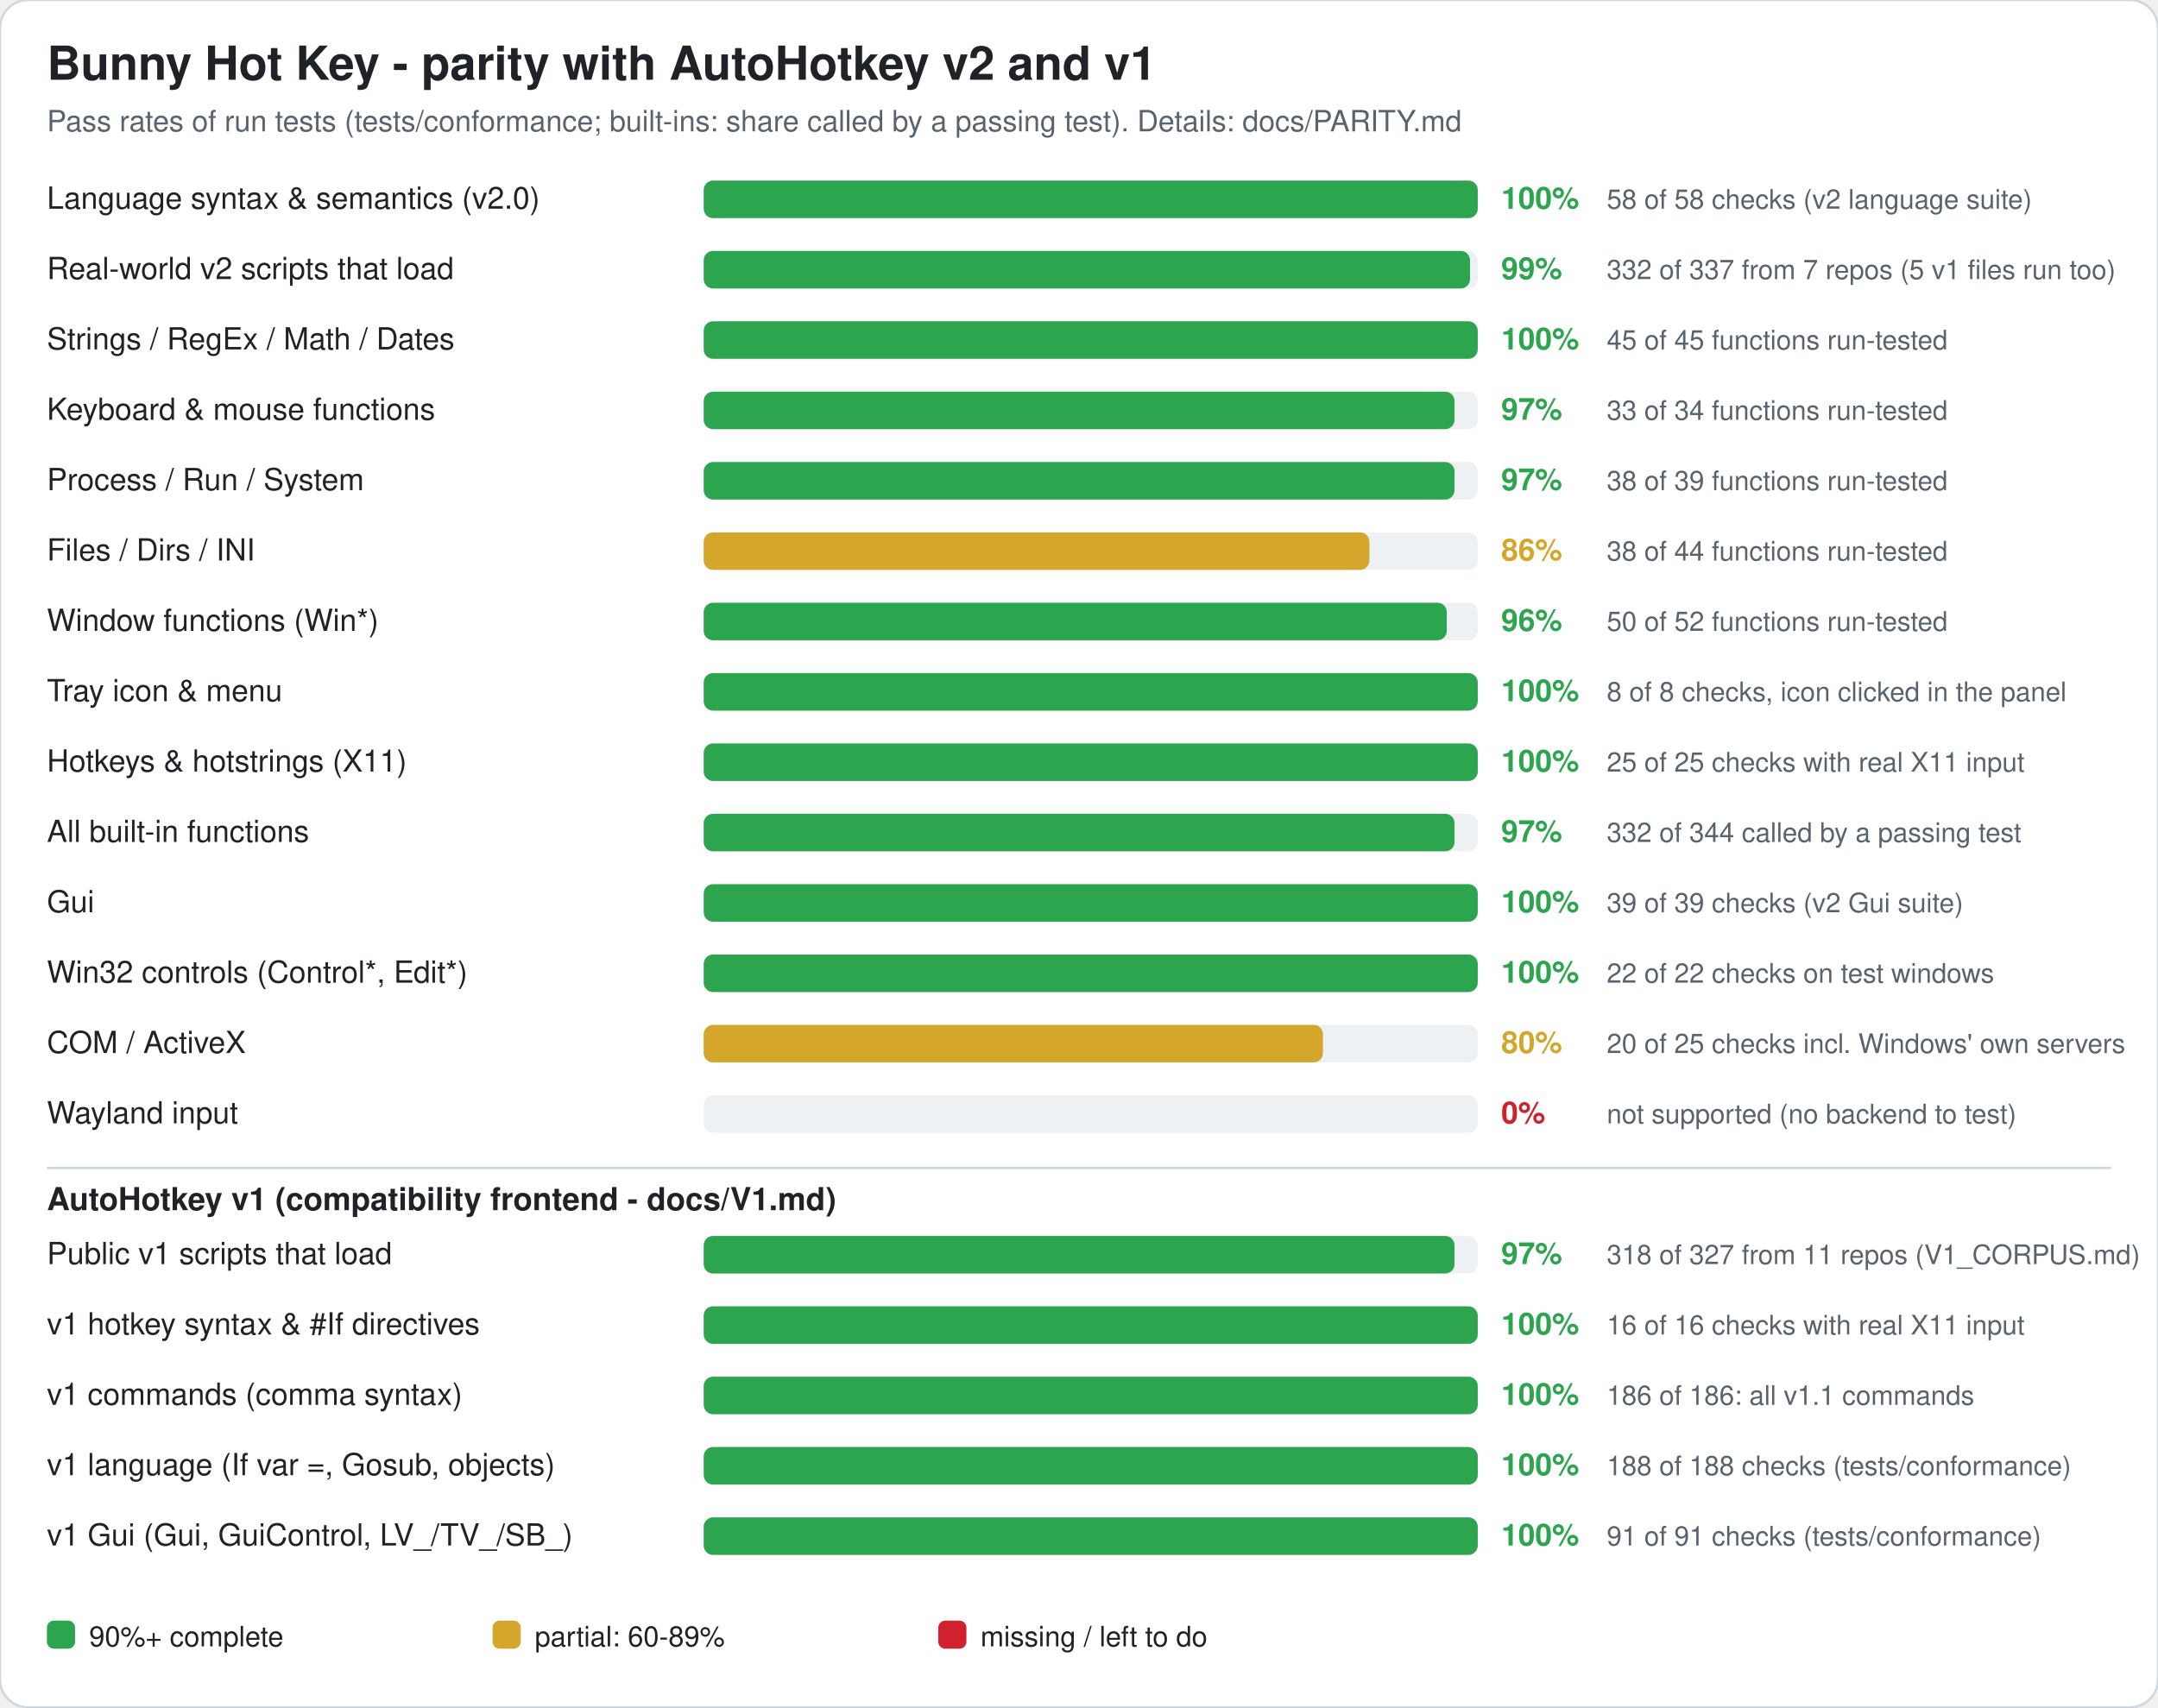
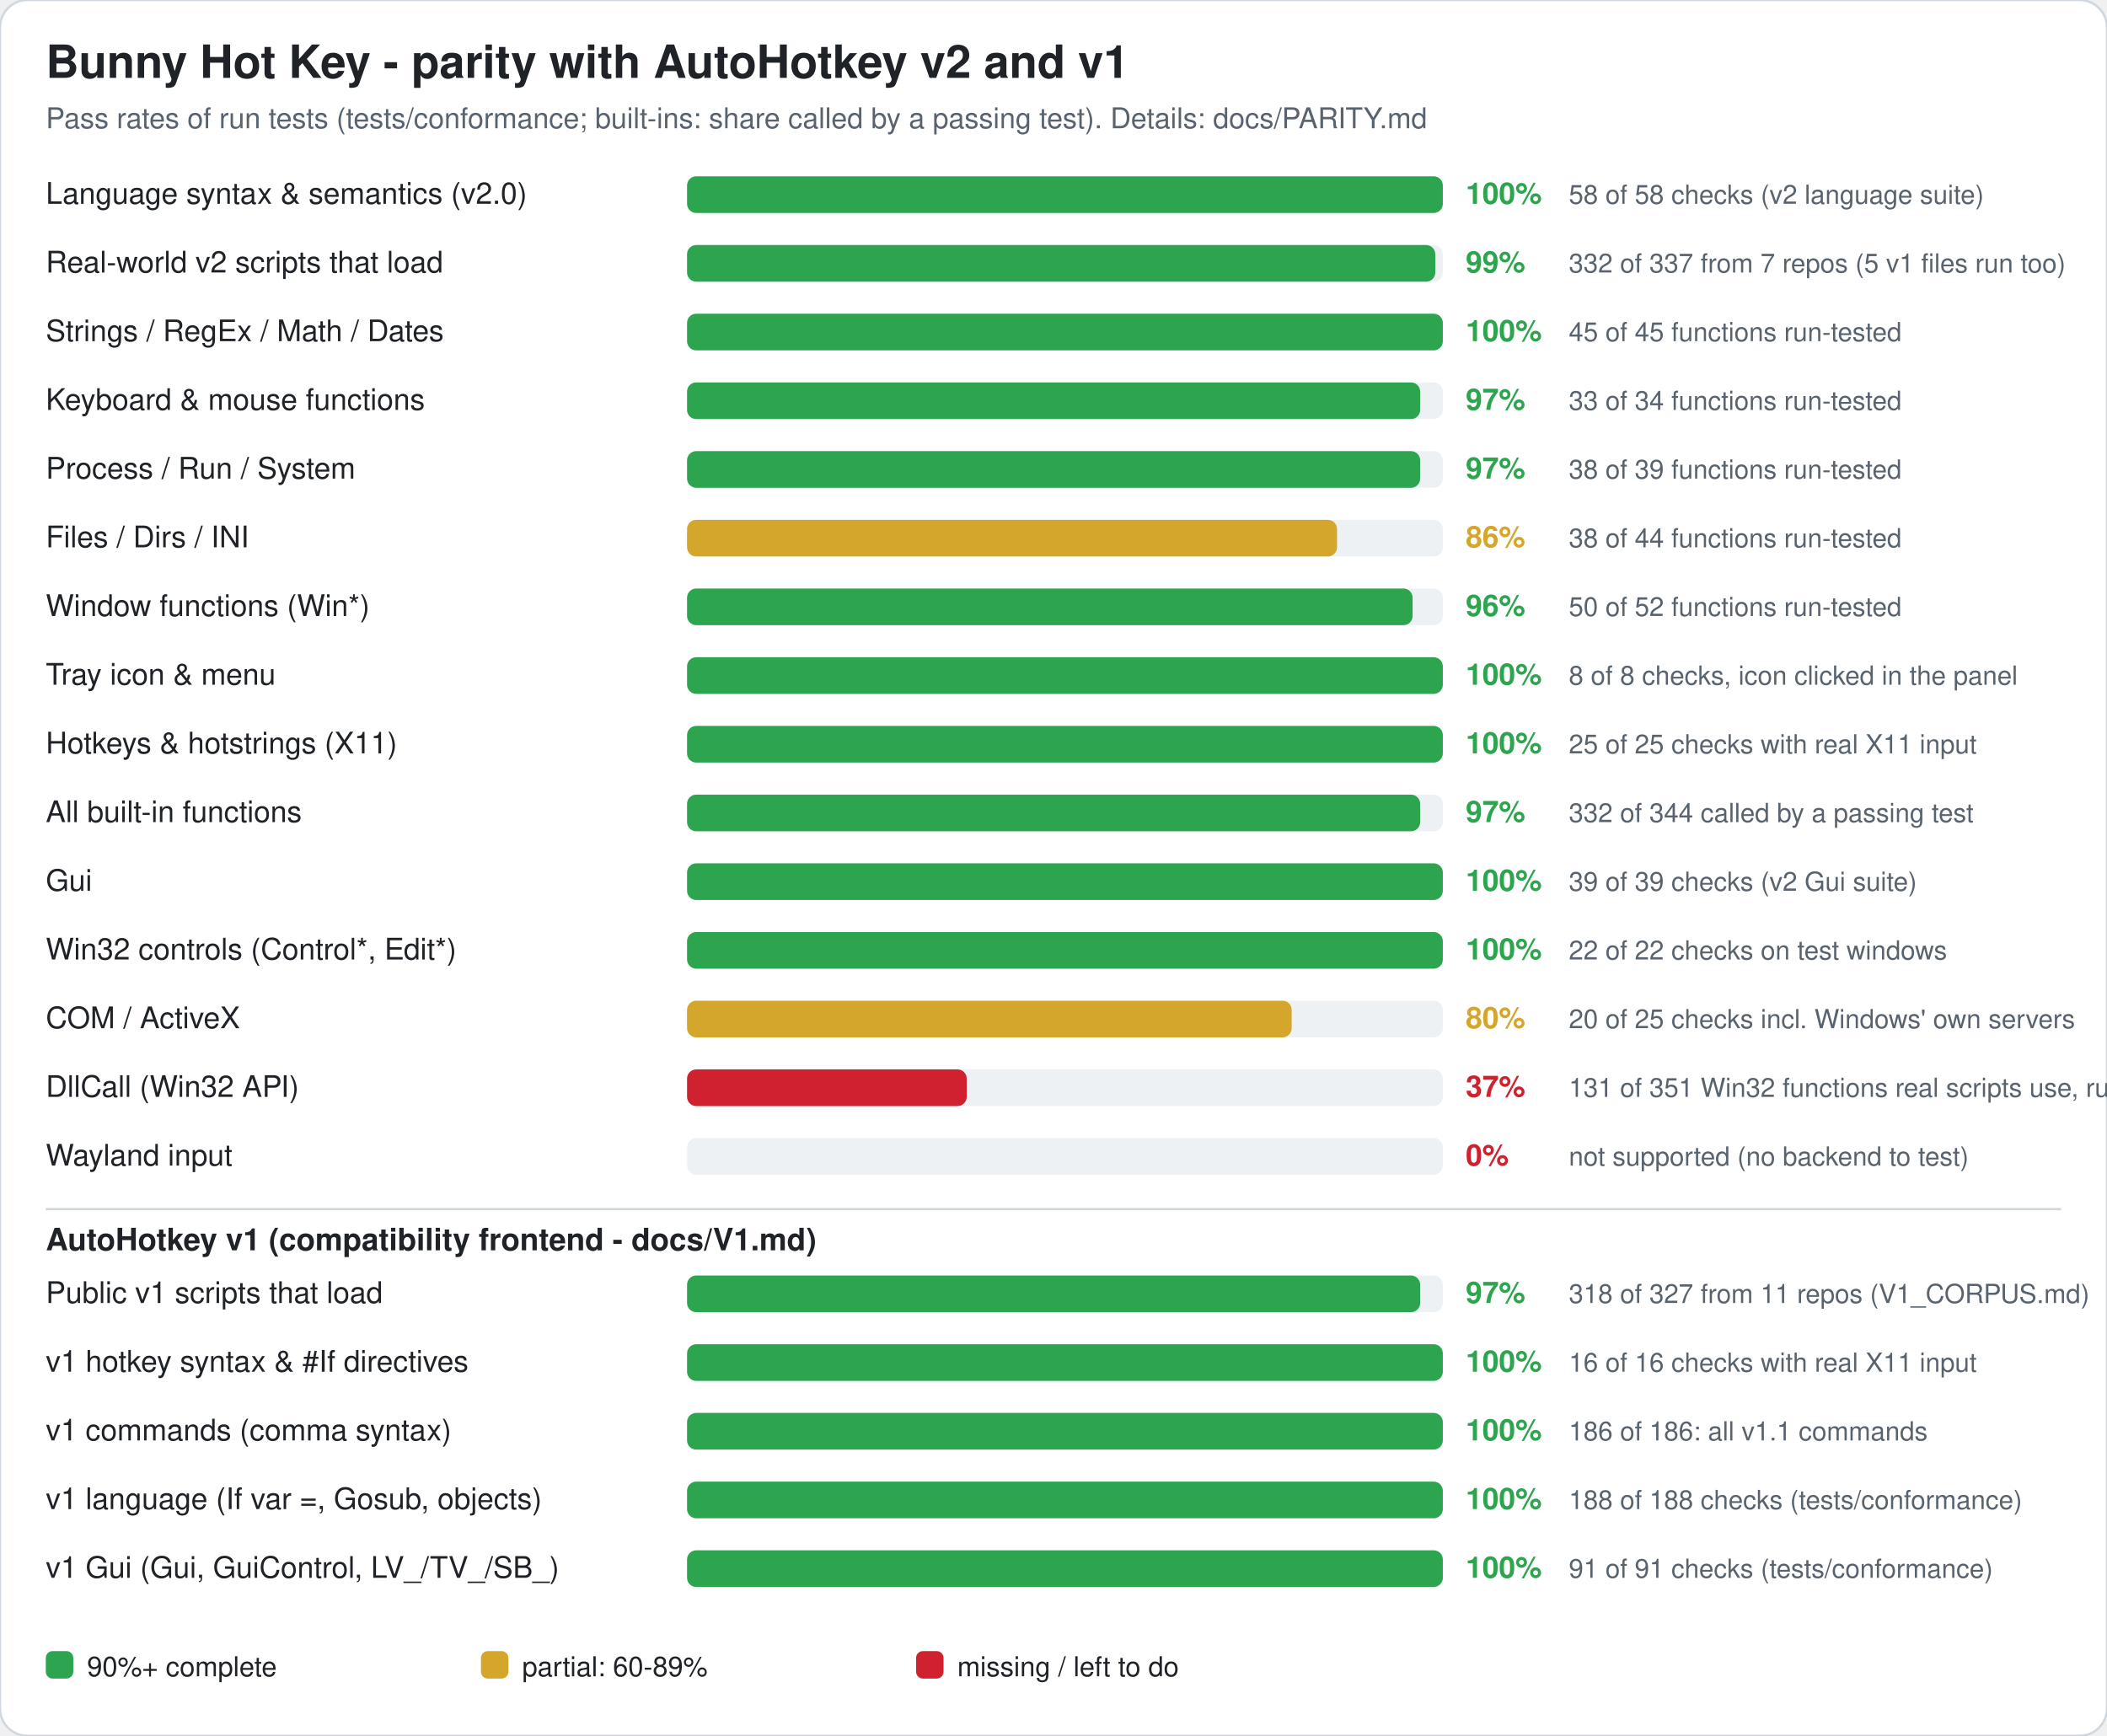
- <svg xmlns="http://www.w3.org/2000/svg" width="920" height="728" viewBox="0 0 920 728" font-family="Segoe UI, Helvetica, Arial, sans-serif">
-   <rect width="920" height="728" rx="12" fill="#ffffff" stroke="#d0d7de" />
+ <svg xmlns="http://www.w3.org/2000/svg" width="920" height="758" viewBox="0 0 920 758" font-family="Segoe UI, Helvetica, Arial, sans-serif">
+   <rect width="920" height="758" rx="12" fill="#ffffff" stroke="#d0d7de" />
  <text x="20" y="34" font-size="20" font-weight="700" fill="#1f2328">Bunny Hot Key - parity with AutoHotkey v2 and v1</text>
  <text x="20" y="56" font-size="12.5" fill="#59636e">Pass rates of run tests (tests/conformance; built-ins: share called by a passing test). Details: docs/PARITY.md</text>
  <text x="20" y="89" font-size="13" fill="#1f2328">Language syntax &amp; semantics (v2.0)</text>
  <rect x="300" y="77" width="330" height="16" rx="4" fill="#eef1f4" />
  <rect x="300" y="77" width="330.0" height="16" rx="4" fill="#2da44e" />
  <text x="640" y="89" font-size="13" font-weight="700" fill="#2da44e">100%</text>
  <text x="685" y="89" font-size="11.5" fill="#59636e">58 of 58 checks (v2 language suite)</text>
  <text x="20" y="119" font-size="13" fill="#1f2328">Real-world v2 scripts that load</text>
  <rect x="300" y="107" width="330" height="16" rx="4" fill="#eef1f4" />
  <rect x="300" y="107" width="326.7" height="16" rx="4" fill="#2da44e" />
  <text x="640" y="119" font-size="13" font-weight="700" fill="#2da44e">99%</text>
  <text x="685" y="119" font-size="11.5" fill="#59636e">332 of 337 from 7 repos (5 v1 files run too)</text>
  <text x="20" y="149" font-size="13" fill="#1f2328">Strings / RegEx / Math / Dates</text>
  <rect x="300" y="137" width="330" height="16" rx="4" fill="#eef1f4" />
  <rect x="300" y="137" width="330.0" height="16" rx="4" fill="#2da44e" />
  <text x="640" y="149" font-size="13" font-weight="700" fill="#2da44e">100%</text>
  <text x="685" y="149" font-size="11.5" fill="#59636e">45 of 45 functions run-tested</text>
  <text x="20" y="179" font-size="13" fill="#1f2328">Keyboard &amp; mouse functions</text>
  <rect x="300" y="167" width="330" height="16" rx="4" fill="#eef1f4" />
  <rect x="300" y="167" width="320.1" height="16" rx="4" fill="#2da44e" />
  <text x="640" y="179" font-size="13" font-weight="700" fill="#2da44e">97%</text>
  <text x="685" y="179" font-size="11.5" fill="#59636e">33 of 34 functions run-tested</text>
  <text x="20" y="209" font-size="13" fill="#1f2328">Process / Run / System</text>
  <rect x="300" y="197" width="330" height="16" rx="4" fill="#eef1f4" />
  <rect x="300" y="197" width="320.1" height="16" rx="4" fill="#2da44e" />
  <text x="640" y="209" font-size="13" font-weight="700" fill="#2da44e">97%</text>
  <text x="685" y="209" font-size="11.5" fill="#59636e">38 of 39 functions run-tested</text>
  <text x="20" y="239" font-size="13" fill="#1f2328">Files / Dirs / INI</text>
  <rect x="300" y="227" width="330" height="16" rx="4" fill="#eef1f4" />
  <rect x="300" y="227" width="283.8" height="16" rx="4" fill="#d4a72c" />
  <text x="640" y="239" font-size="13" font-weight="700" fill="#d4a72c">86%</text>
  <text x="685" y="239" font-size="11.5" fill="#59636e">38 of 44 functions run-tested</text>
  <text x="20" y="269" font-size="13" fill="#1f2328">Window functions (Win*)</text>
  <rect x="300" y="257" width="330" height="16" rx="4" fill="#eef1f4" />
  <rect x="300" y="257" width="316.8" height="16" rx="4" fill="#2da44e" />
  <text x="640" y="269" font-size="13" font-weight="700" fill="#2da44e">96%</text>
  <text x="685" y="269" font-size="11.5" fill="#59636e">50 of 52 functions run-tested</text>
  <text x="20" y="299" font-size="13" fill="#1f2328">Tray icon &amp; menu</text>
  <rect x="300" y="287" width="330" height="16" rx="4" fill="#eef1f4" />
  <rect x="300" y="287" width="330.0" height="16" rx="4" fill="#2da44e" />
  <text x="640" y="299" font-size="13" font-weight="700" fill="#2da44e">100%</text>
  <text x="685" y="299" font-size="11.5" fill="#59636e">8 of 8 checks, icon clicked in the panel</text>
  <text x="20" y="329" font-size="13" fill="#1f2328">Hotkeys &amp; hotstrings (X11)</text>
  <rect x="300" y="317" width="330" height="16" rx="4" fill="#eef1f4" />
  <rect x="300" y="317" width="330.0" height="16" rx="4" fill="#2da44e" />
  <text x="640" y="329" font-size="13" font-weight="700" fill="#2da44e">100%</text>
  <text x="685" y="329" font-size="11.5" fill="#59636e">25 of 25 checks with real X11 input</text>
  <text x="20" y="359" font-size="13" fill="#1f2328">All built-in functions</text>
  <rect x="300" y="347" width="330" height="16" rx="4" fill="#eef1f4" />
  <rect x="300" y="347" width="320.1" height="16" rx="4" fill="#2da44e" />
  <text x="640" y="359" font-size="13" font-weight="700" fill="#2da44e">97%</text>
  <text x="685" y="359" font-size="11.5" fill="#59636e">332 of 344 called by a passing test</text>
  <text x="20" y="389" font-size="13" fill="#1f2328">Gui</text>
  <rect x="300" y="377" width="330" height="16" rx="4" fill="#eef1f4" />
  <rect x="300" y="377" width="330.0" height="16" rx="4" fill="#2da44e" />
  <text x="640" y="389" font-size="13" font-weight="700" fill="#2da44e">100%</text>
  <text x="685" y="389" font-size="11.5" fill="#59636e">39 of 39 checks (v2 Gui suite)</text>
  <text x="20" y="419" font-size="13" fill="#1f2328">Win32 controls (Control*, Edit*)</text>
  <rect x="300" y="407" width="330" height="16" rx="4" fill="#eef1f4" />
  <rect x="300" y="407" width="330.0" height="16" rx="4" fill="#2da44e" />
  <text x="640" y="419" font-size="13" font-weight="700" fill="#2da44e">100%</text>
  <text x="685" y="419" font-size="11.5" fill="#59636e">22 of 22 checks on test windows</text>
  <text x="20" y="449" font-size="13" fill="#1f2328">COM / ActiveX</text>
  <rect x="300" y="437" width="330" height="16" rx="4" fill="#eef1f4" />
  <rect x="300" y="437" width="264.0" height="16" rx="4" fill="#d4a72c" />
  <text x="640" y="449" font-size="13" font-weight="700" fill="#d4a72c">80%</text>
  <text x="685" y="449" font-size="11.5" fill="#59636e">20 of 25 checks incl. Windows' own servers</text>
-   <text x="20" y="479" font-size="13" fill="#1f2328">Wayland input</text>
+   <text x="20" y="479" font-size="13" fill="#1f2328">DllCall (Win32 API)</text>
  <rect x="300" y="467" width="330" height="16" rx="4" fill="#eef1f4" />
-   <text x="640" y="479" font-size="13" font-weight="700" fill="#cf222e">0%</text>
-   <text x="685" y="479" font-size="11.5" fill="#59636e">not supported (no backend to test)</text>
-   <line x1="20" y1="498" x2="900" y2="498" stroke="#d0d7de" />
-   <text x="20" y="516" font-size="13.5" font-weight="700" fill="#1f2328">AutoHotkey v1 (compatibility frontend - docs/V1.md)</text>
-   <text x="20" y="539" font-size="13" fill="#1f2328">Public v1 scripts that load</text>
-   <rect x="300" y="527" width="330" height="16" rx="4" fill="#eef1f4" />
-   <rect x="300" y="527" width="320.1" height="16" rx="4" fill="#2da44e" />
-   <text x="640" y="539" font-size="13" font-weight="700" fill="#2da44e">97%</text>
-   <text x="685" y="539" font-size="11.5" fill="#59636e">318 of 327 from 11 repos (V1_CORPUS.md)</text>
-   <text x="20" y="569" font-size="13" fill="#1f2328">v1 hotkey syntax &amp; #If directives</text>
+   <rect x="300" y="467" width="122.1" height="16" rx="4" fill="#cf222e" />
+   <text x="640" y="479" font-size="13" font-weight="700" fill="#cf222e">37%</text>
+   <text x="685" y="479" font-size="11.5" fill="#59636e">131 of 351 Win32 functions real scripts use, run-tested</text>
+   <text x="20" y="509" font-size="13" fill="#1f2328">Wayland input</text>
+   <rect x="300" y="497" width="330" height="16" rx="4" fill="#eef1f4" />
+   <text x="640" y="509" font-size="13" font-weight="700" fill="#cf222e">0%</text>
+   <text x="685" y="509" font-size="11.5" fill="#59636e">not supported (no backend to test)</text>
+   <line x1="20" y1="528" x2="900" y2="528" stroke="#d0d7de" />
+   <text x="20" y="546" font-size="13.5" font-weight="700" fill="#1f2328">AutoHotkey v1 (compatibility frontend - docs/V1.md)</text>
+   <text x="20" y="569" font-size="13" fill="#1f2328">Public v1 scripts that load</text>
  <rect x="300" y="557" width="330" height="16" rx="4" fill="#eef1f4" />
-   <rect x="300" y="557" width="330.0" height="16" rx="4" fill="#2da44e" />
-   <text x="640" y="569" font-size="13" font-weight="700" fill="#2da44e">100%</text>
-   <text x="685" y="569" font-size="11.5" fill="#59636e">16 of 16 checks with real X11 input</text>
-   <text x="20" y="599" font-size="13" fill="#1f2328">v1 commands (comma syntax)</text>
+   <rect x="300" y="557" width="320.1" height="16" rx="4" fill="#2da44e" />
+   <text x="640" y="569" font-size="13" font-weight="700" fill="#2da44e">97%</text>
+   <text x="685" y="569" font-size="11.5" fill="#59636e">318 of 327 from 11 repos (V1_CORPUS.md)</text>
+   <text x="20" y="599" font-size="13" fill="#1f2328">v1 hotkey syntax &amp; #If directives</text>
  <rect x="300" y="587" width="330" height="16" rx="4" fill="#eef1f4" />
  <rect x="300" y="587" width="330.0" height="16" rx="4" fill="#2da44e" />
  <text x="640" y="599" font-size="13" font-weight="700" fill="#2da44e">100%</text>
-   <text x="685" y="599" font-size="11.5" fill="#59636e">186 of 186: all v1.1 commands</text>
-   <text x="20" y="629" font-size="13" fill="#1f2328">v1 language (If var =, Gosub, objects)</text>
+   <text x="685" y="599" font-size="11.5" fill="#59636e">16 of 16 checks with real X11 input</text>
+   <text x="20" y="629" font-size="13" fill="#1f2328">v1 commands (comma syntax)</text>
  <rect x="300" y="617" width="330" height="16" rx="4" fill="#eef1f4" />
  <rect x="300" y="617" width="330.0" height="16" rx="4" fill="#2da44e" />
  <text x="640" y="629" font-size="13" font-weight="700" fill="#2da44e">100%</text>
-   <text x="685" y="629" font-size="11.5" fill="#59636e">188 of 188 checks (tests/conformance)</text>
-   <text x="20" y="659" font-size="13" fill="#1f2328">v1 Gui (Gui, GuiControl, LV_/TV_/SB_)</text>
+   <text x="685" y="629" font-size="11.5" fill="#59636e">186 of 186: all v1.1 commands</text>
+   <text x="20" y="659" font-size="13" fill="#1f2328">v1 language (If var =, Gosub, objects)</text>
  <rect x="300" y="647" width="330" height="16" rx="4" fill="#eef1f4" />
  <rect x="300" y="647" width="330.0" height="16" rx="4" fill="#2da44e" />
  <text x="640" y="659" font-size="13" font-weight="700" fill="#2da44e">100%</text>
-   <text x="685" y="659" font-size="11.5" fill="#59636e">91 of 91 checks (tests/conformance)</text>
-   <rect x="20" y="691" width="12" height="12" rx="3" fill="#2da44e" />
-   <text x="38" y="702" font-size="12" fill="#1f2328">90%+ complete</text>
-   <rect x="210" y="691" width="12" height="12" rx="3" fill="#d4a72c" />
-   <text x="228" y="702" font-size="12" fill="#1f2328">partial: 60-89%</text>
-   <rect x="400" y="691" width="12" height="12" rx="3" fill="#cf222e" />
-   <text x="418" y="702" font-size="12" fill="#1f2328">missing / left to do</text>
+   <text x="685" y="659" font-size="11.5" fill="#59636e">188 of 188 checks (tests/conformance)</text>
+   <text x="20" y="689" font-size="13" fill="#1f2328">v1 Gui (Gui, GuiControl, LV_/TV_/SB_)</text>
+   <rect x="300" y="677" width="330" height="16" rx="4" fill="#eef1f4" />
+   <rect x="300" y="677" width="330.0" height="16" rx="4" fill="#2da44e" />
+   <text x="640" y="689" font-size="13" font-weight="700" fill="#2da44e">100%</text>
+   <text x="685" y="689" font-size="11.5" fill="#59636e">91 of 91 checks (tests/conformance)</text>
+   <rect x="20" y="721" width="12" height="12" rx="3" fill="#2da44e" />
+   <text x="38" y="732" font-size="12" fill="#1f2328">90%+ complete</text>
+   <rect x="210" y="721" width="12" height="12" rx="3" fill="#d4a72c" />
+   <text x="228" y="732" font-size="12" fill="#1f2328">partial: 60-89%</text>
+   <rect x="400" y="721" width="12" height="12" rx="3" fill="#cf222e" />
+   <text x="418" y="732" font-size="12" fill="#1f2328">missing / left to do</text>
</svg>
